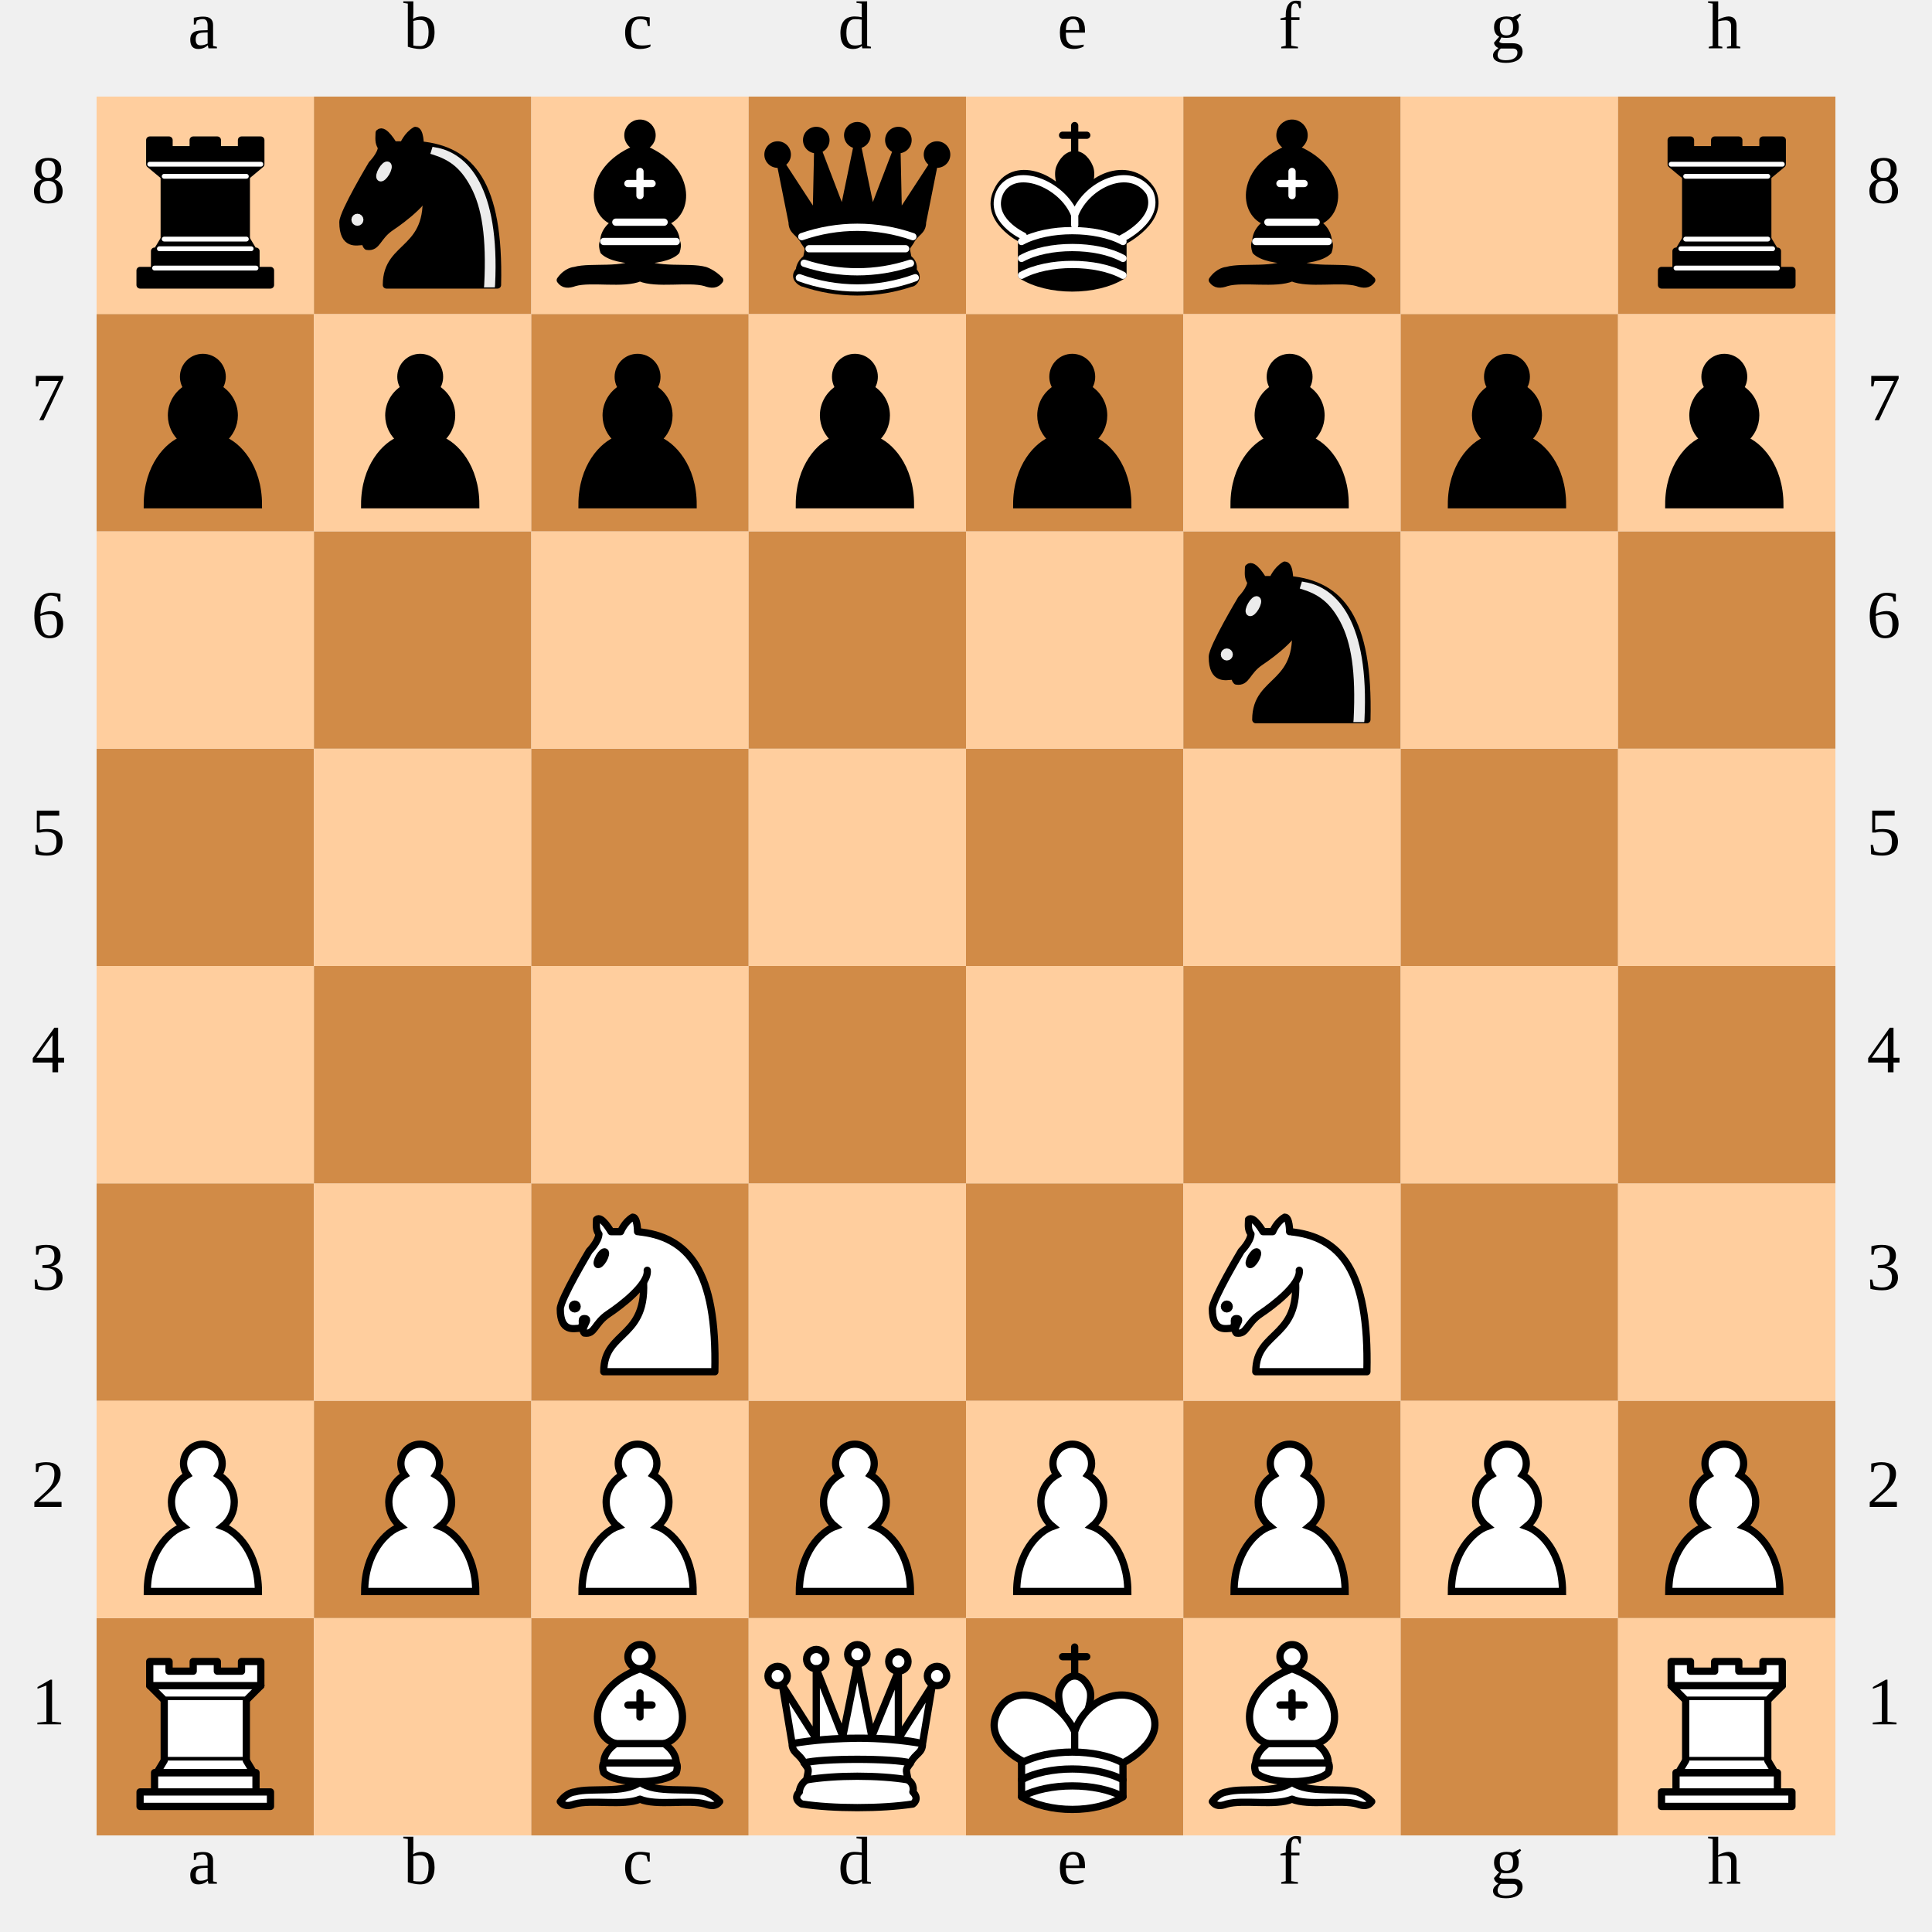
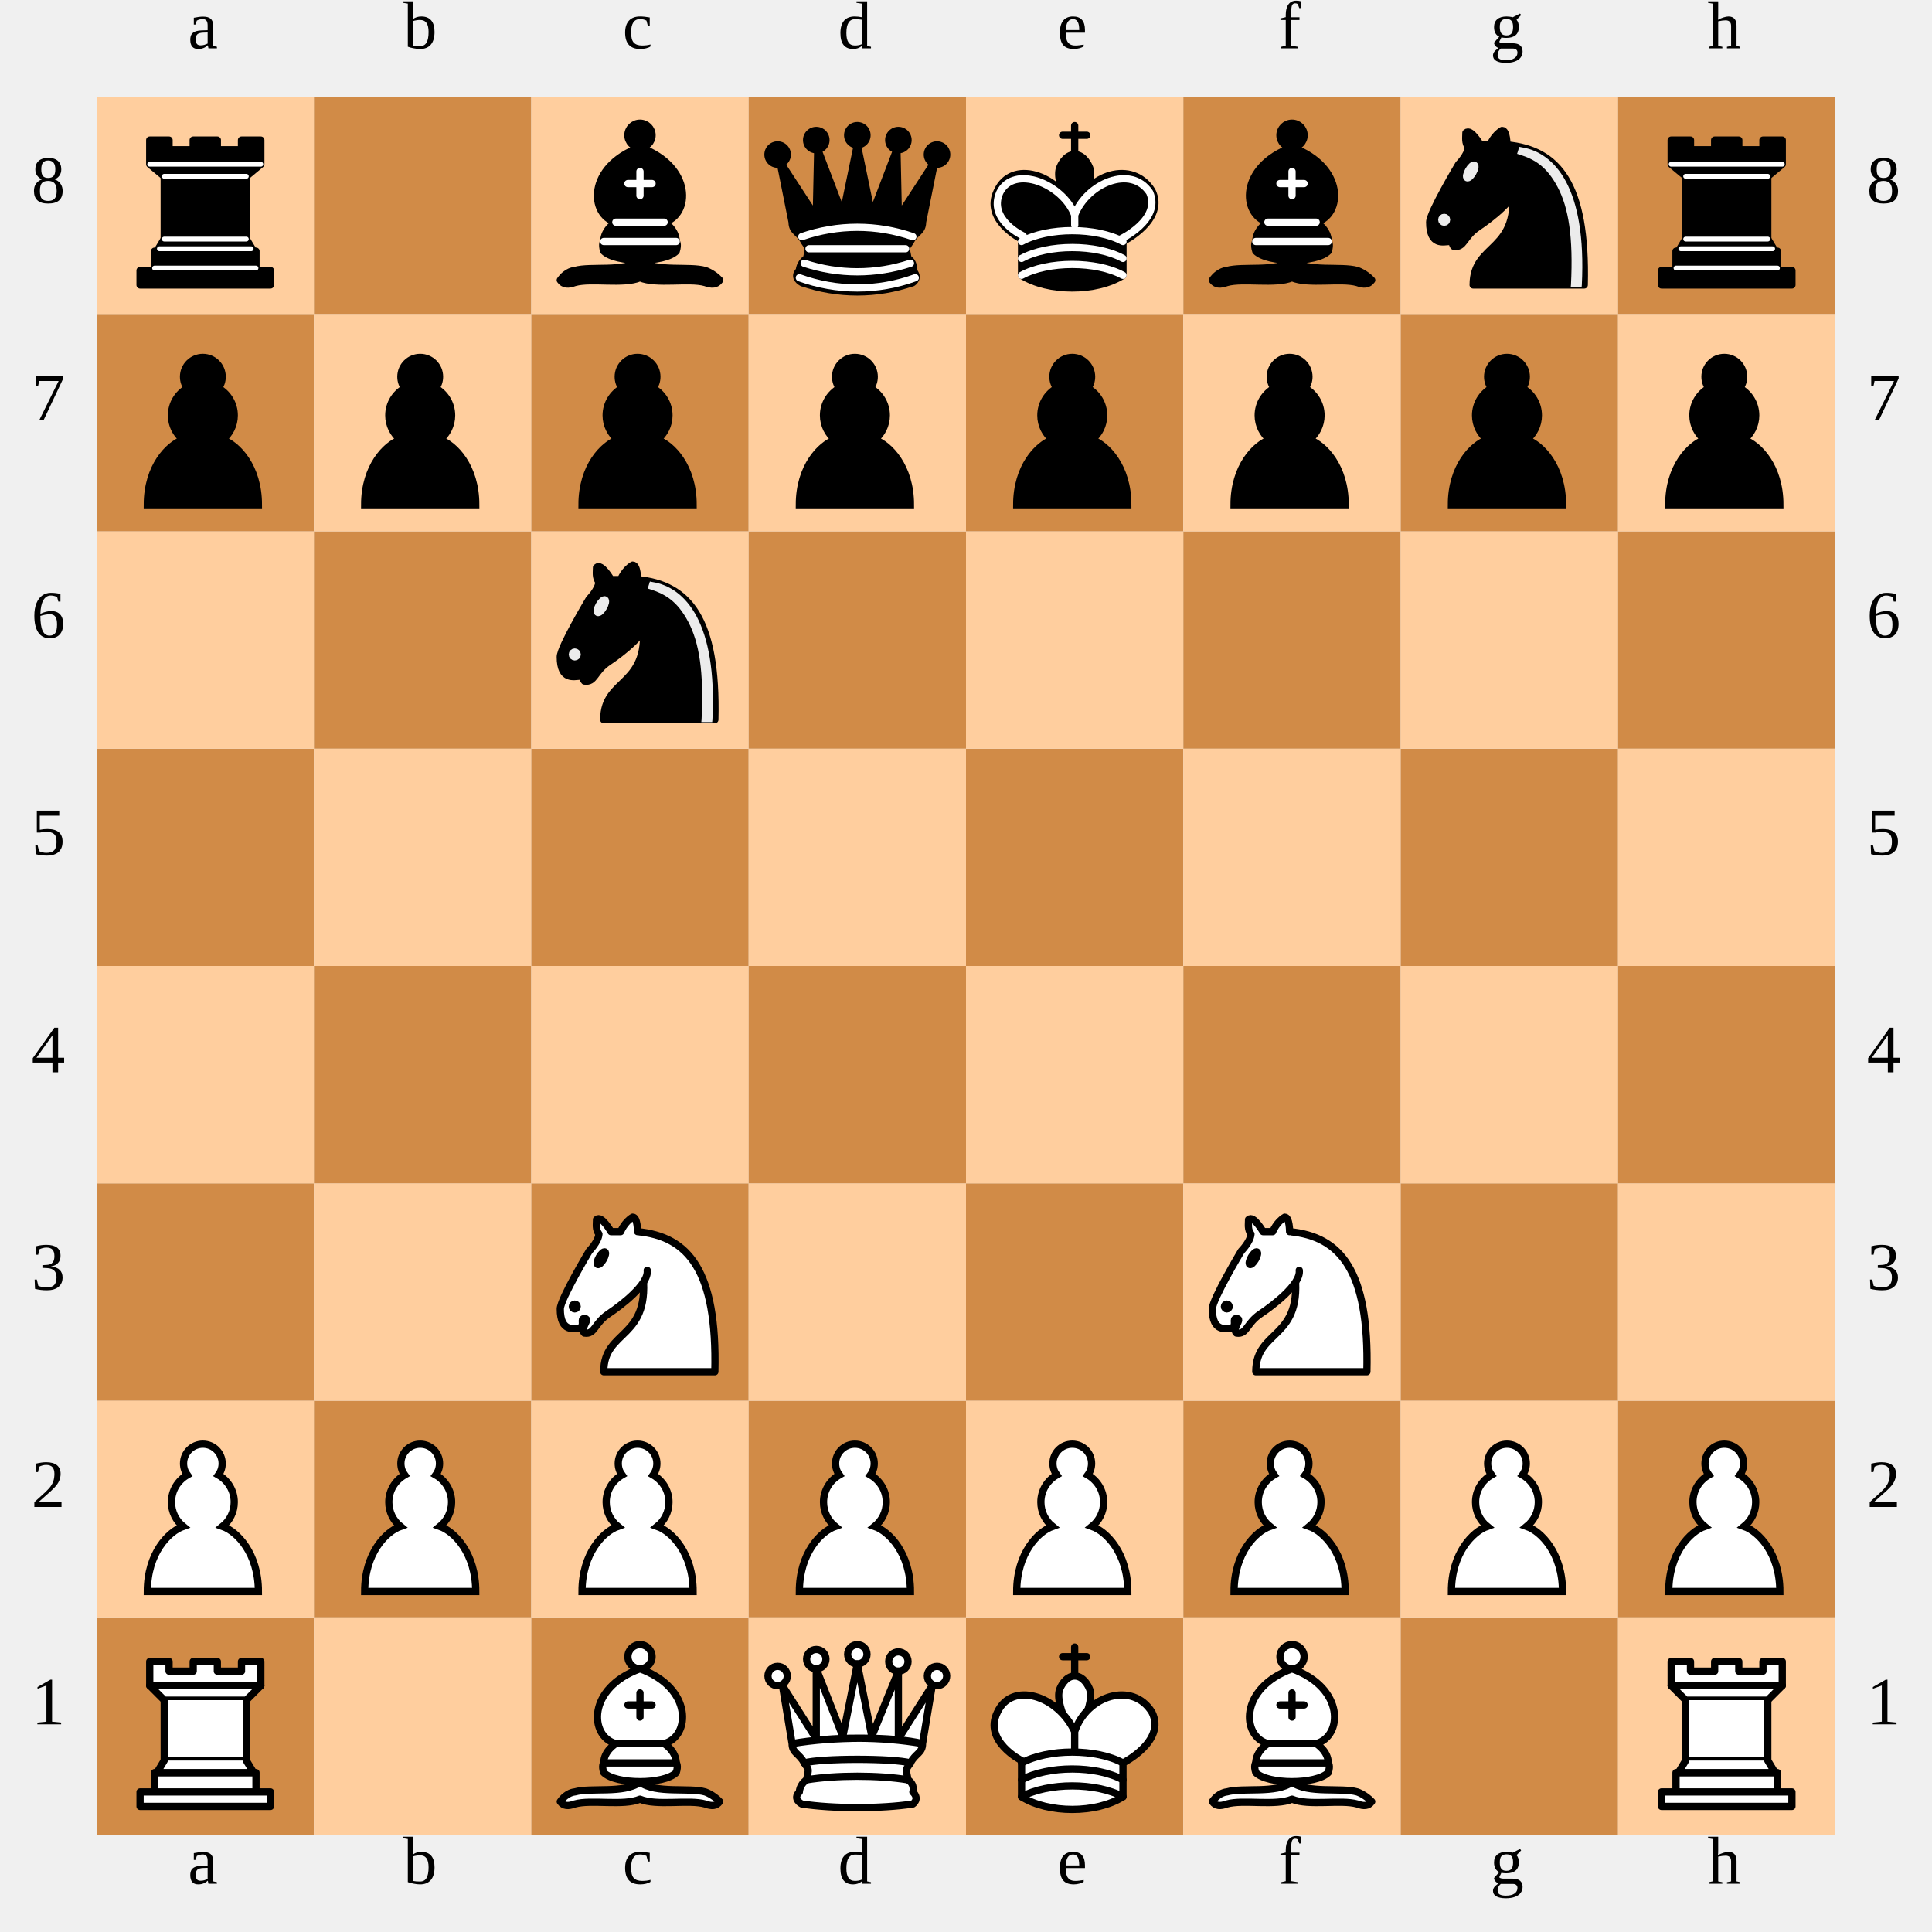
<svg xmlns="http://www.w3.org/2000/svg" xmlns:xlink="http://www.w3.org/1999/xlink" version="1.1" viewBox="0 0 400 400">
  <defs>
    <g class="white pawn" id="white-pawn">
      <path d="M22 9c-2.21 0-4 1.79-4 4 0 .89.29 1.71.78 2.38-1.95 1.12-3.28 3.21-3.28 5.62 0 2.03.94 3.84 2.41 5.03-3 1.06-7.41 5.55-7.41 13.47h23c0-7.92-4.41-12.41-7.41-13.47 1.47-1.19 2.41-3 2.41-5.03 0-2.41-1.33-4.5-3.28-5.62.49-.67.78-1.49.78-2.38 0-2.21-1.79-4-4-4z" fill="#fff" stroke="#000" stroke-linecap="round" stroke-width="1.5" />
    </g>
    <g class="white knight" fill="none" fill-rule="evenodd" id="white-knight" stroke="#000" stroke-linecap="round" stroke-linejoin="round" stroke-width="1.5">
      <path d="M 22,10 C 32.5,11 38.5,18 38,39 L 15,39 C 15,30 25,32.5 23,18" style="fill:#ffffff; stroke:#000000;" />
      <path d="M 24,18 C 24.38,20.91 18.45,25.37 16,27 C 13,29 13.18,31.34 11,31 C 9.958,30.06 12.41,27.96 11,28 C 10,28 11.19,29.23 10,30 C 9,30 5.997,31 6,26 C 6,24 12,14 12,14 C 12,14 13.89,12.1 14,10.5 C 13.27,9.506 13.5,8.5 13.5,7.5 C 14.5,6.5 16.5,10 16.5,10 L 18.5,10 C 18.5,10 19.28,8.008 21,7 C 22,7 22,10 22,10" style="fill:#ffffff; stroke:#000000;" />
      <path d="M 9.5 25.5 A 0.5 0.5 0 1 1 8.5,25.5 A 0.5 0.5 0 1 1 9.5 25.5 z" style="fill:#000000; stroke:#000000;" />
      <path d="M 15 15.5 A 0.5 1.5 0 1 1 14,15.5 A 0.5 1.5 0 1 1 15 15.5 z" style="fill:#000000; stroke:#000000;" transform="matrix(0.866,0.5,-0.5,0.866,9.693,-5.173)" />
    </g>
    <g class="white bishop" fill="none" fill-rule="evenodd" id="white-bishop" stroke="#000" stroke-linecap="round" stroke-linejoin="round" stroke-width="1.5">
      <g fill="#fff" stroke-linecap="butt">
        <path d="M9 36c3.39-.97 10.11.43 13.5-2 3.39 2.43 10.11 1.03 13.5 2 0 0 1.65.54 3 2-.68.97-1.65.99-3 .5-3.39-.97-10.11.46-13.5-1-3.39 1.46-10.11.03-13.5 1-1.354.49-2.323.47-3-.5 1.354-1.94 3-2 3-2zM15 32c2.5 2.5 12.5 2.5 15 0 .5-1.5 0-2 0-2 0-2.5-2.5-4-2.5-4 5.5-1.5 6-11.5-5-15.5-11 4-10.5 14-5 15.5 0 0-2.5 1.5-2.5 4 0 0-.5.5 0 2zM25 8a2.5 2.5 0 1 1-5 0 2.5 2.5 0 1 1 5 0z" />
      </g>
      <path d="M17.5 26h10M15 30h15m-7.5-14.5v5M20 18h5" stroke-linejoin="miter" />
    </g>
    <g class="white rook" fill="#fff" fill-rule="evenodd" id="white-rook" stroke="#000" stroke-linecap="round" stroke-linejoin="round" stroke-width="1.5">
      <path d="M9 39h27v-3H9v3zM12 36v-4h21v4H12zM11 14V9h4v2h5V9h5v2h5V9h4v5" stroke-linecap="butt" />
      <path d="M34 14l-3 3H14l-3-3" />
      <path d="M31 17v12.5H14V17" stroke-linecap="butt" stroke-linejoin="miter" />
      <path d="M31 29.5l1.5 2.5h-20l1.5-2.5" />
      <path d="M11 14h23" fill="none" stroke-linejoin="miter" />
    </g>
    <g class="white queen" fill="#fff" fill-rule="evenodd" id="white-queen" stroke="#000" stroke-linecap="round" stroke-linejoin="round" stroke-width="1.5">
      <path d="M8 12a2 2 0 1 1-4 0 2 2 0 1 1 4 0zM24.5 7.5a2 2 0 1 1-4 0 2 2 0 1 1 4 0zM41 12a2 2 0 1 1-4 0 2 2 0 1 1 4 0zM16 8.5a2 2 0 1 1-4 0 2 2 0 1 1 4 0zM33 9a2 2 0 1 1-4 0 2 2 0 1 1 4 0z" />
      <path d="M9 26c8.5-1.5 21-1.5 27 0l2-12-7 11V11l-5.5 13.5-3-15-3 15-5.5-14V25L7 14l2 12zM9 26c0 2 1.5 2 2.5 4 1 1.5 1 1 .5 3.5-1.5 1-1.5 2.5-1.5 2.5-1.5 1.5.5 2.5.5 2.5 6.5 1 16.5 1 23 0 0 0 1.5-1 0-2.5 0 0 .5-1.5-1-2.5-.5-2.5-.5-2 .5-3.5 1-2 2.5-2 2.5-4-8.5-1.5-18.5-1.5-27 0z" stroke-linecap="butt" />
      <path d="M11.5 30c3.5-1 18.5-1 22 0M12 33.5c6-1 15-1 21 0" fill="none" />
    </g>
    <g class="white king" fill="none" fill-rule="evenodd" id="white-king" stroke="#000" stroke-linecap="round" stroke-linejoin="round" stroke-width="1.5">
      <path d="M22.5 11.63V6M20 8h5" stroke-linejoin="miter" />
      <path d="M22.5 25s4.5-7.5 3-10.5c0 0-1-2.5-3-2.5s-3 2.5-3 2.5c-1.5 3 3 10.5 3 10.5" fill="#fff" stroke-linecap="butt" stroke-linejoin="miter" />
      <path d="M11.5 37c5.5 3.5 15.5 3.5 21 0v-7s9-4.5 6-10.5c-4-6.5-13.5-3.5-16 4V27v-3.5c-3.5-7.5-13-10.5-16-4-3 6 5 10 5 10V37z" fill="#fff" />
      <path d="M11.5 30c5.5-3 15.5-3 21 0m-21 3.5c5.5-3 15.5-3 21 0m-21 3.5c5.5-3 15.5-3 21 0" />
    </g>
    <g class="black pawn" id="black-pawn">
      <path d="M22 9c-2.21 0-4 1.79-4 4 0 .89.29 1.71.78 2.38-1.95 1.12-3.28 3.21-3.28 5.62 0 2.03.94 3.84 2.41 5.03-3 1.06-7.41 5.55-7.41 13.47h23c0-7.92-4.41-12.41-7.41-13.47 1.47-1.19 2.41-3 2.41-5.03 0-2.41-1.33-4.5-3.28-5.62.49-.67.78-1.49.78-2.38 0-2.21-1.79-4-4-4z" stroke="#000" stroke-linecap="round" stroke-width="1.5" />
    </g>
    <g class="black knight" fill="none" fill-rule="evenodd" id="black-knight" stroke="#000" stroke-linecap="round" stroke-linejoin="round" stroke-width="1.5">
      <path d="M 22,10 C 32.5,11 38.5,18 38,39 L 15,39 C 15,30 25,32.5 23,18" style="fill:#000000; stroke:#000000;" />
      <path d="M 24,18 C 24.38,20.91 18.45,25.37 16,27 C 13,29 13.18,31.34 11,31 C 9.958,30.06 12.41,27.96 11,28 C 10,28 11.19,29.23 10,30 C 9,30 5.997,31 6,26 C 6,24 12,14 12,14 C 12,14 13.89,12.1 14,10.5 C 13.27,9.506 13.5,8.5 13.5,7.5 C 14.5,6.5 16.5,10 16.5,10 L 18.5,10 C 18.5,10 19.28,8.008 21,7 C 22,7 22,10 22,10" style="fill:#000000; stroke:#000000;" />
      <path d="M 9.5 25.5 A 0.5 0.5 0 1 1 8.5,25.5 A 0.5 0.5 0 1 1 9.5 25.5 z" style="fill:#ececec; stroke:#ececec;" />
      <path d="M 15 15.5 A 0.5 1.5 0 1 1 14,15.5 A 0.5 1.5 0 1 1 15 15.5 z" style="fill:#ececec; stroke:#ececec;" transform="matrix(0.866,0.5,-0.5,0.866,9.693,-5.173)" />
      <path d="M 24.55,10.4 L 24.1,11.85 L 24.6,12 C 27.75,13 30.25,14.49 32.5,18.75 C 34.75,23.01 35.75,29.06 35.25,39 L 35.2,39.5 L 37.45,39.5 L 37.5,39 C 38,28.94 36.62,22.15 34.25,17.66 C 31.88,13.17 28.46,11.02 25.06,10.5 L 24.55,10.4 z " style="fill:#ececec; stroke:none;" />
    </g>
    <g class="black bishop" fill="none" fill-rule="evenodd" id="black-bishop" stroke="#000" stroke-linecap="round" stroke-linejoin="round" stroke-width="1.5">
      <path d="M9 36c3.39-.97 10.11.43 13.5-2 3.39 2.43 10.11 1.03 13.5 2 0 0 1.65.54 3 2-.68.97-1.65.99-3 .5-3.39-.97-10.11.46-13.5-1-3.39 1.46-10.11.03-13.5 1-1.354.49-2.323.47-3-.5 1.354-1.94 3-2 3-2zm6-4c2.5 2.5 12.5 2.5 15 0 .5-1.5 0-2 0-2 0-2.5-2.5-4-2.5-4 5.5-1.5 6-11.5-5-15.5-11 4-10.5 14-5 15.5 0 0-2.5 1.5-2.5 4 0 0-.5.5 0 2zM25 8a2.5 2.5 0 1 1-5 0 2.5 2.5 0 1 1 5 0z" fill="#000" stroke-linecap="butt" />
      <path d="M17.5 26h10M15 30h15m-7.5-14.5v5M20 18h5" stroke="#fff" stroke-linejoin="miter" />
    </g>
    <g class="black rook" fill="#000" fill-rule="evenodd" id="black-rook" stroke="#000" stroke-linecap="round" stroke-linejoin="round" stroke-width="1.5">
      <path d="M9 39h27v-3H9v3zM12.5 32l1.5-2.5h17l1.5 2.5h-20zM12 36v-4h21v4H12z" stroke-linecap="butt" />
      <path d="M14 29.5v-13h17v13H14z" stroke-linecap="butt" stroke-linejoin="miter" />
      <path d="M14 16.5L11 14h23l-3 2.5H14zM11 14V9h4v2h5V9h5v2h5V9h4v5H11z" stroke-linecap="butt" />
      <path d="M12 35.5h21M13 31.5h19M14 29.5h17M14 16.5h17M11 14h23" fill="none" stroke="#fff" stroke-linejoin="miter" stroke-width="1" />
    </g>
    <g class="black queen" fill="#000" fill-rule="evenodd" id="black-queen" stroke="#000" stroke-linecap="round" stroke-linejoin="round" stroke-width="1.5">
      <g fill="#000" stroke="none">
        <circle cx="6" cy="12" r="2.75" />
        <circle cx="14" cy="9" r="2.75" />
        <circle cx="22.5" cy="8" r="2.75" />
        <circle cx="31" cy="9" r="2.75" />
        <circle cx="39" cy="12" r="2.75" />
      </g>
      <path d="M9 26c8.5-1.5 21-1.5 27 0l2.5-12.5L31 25l-.3-14.1-5.2 13.6-3-14.5-3 14.5-5.2-13.6L14 25 6.5 13.5 9 26zM9 26c0 2 1.5 2 2.5 4 1 1.5 1 1 .5 3.5-1.5 1-1.5 2.5-1.5 2.5-1.5 1.5.5 2.5.5 2.5 6.5 1 16.5 1 23 0 0 0 1.5-1 0-2.5 0 0 .5-1.5-1-2.5-.5-2.5-.5-2 .5-3.5 1-2 2.5-2 2.5-4-8.5-1.5-18.5-1.5-27 0z" stroke-linecap="butt" />
      <path d="M11 38.5a35 35 1 0 0 23 0" fill="none" stroke-linecap="butt" />
      <path d="M11 29a35 35 1 0 1 23 0M12.5 31.5h20M11.5 34.5a35 35 1 0 0 22 0M10.5 37.5a35 35 1 0 0 24 0" fill="none" stroke="#fff" />
    </g>
    <g class="black king" fill="none" fill-rule="evenodd" id="black-king" stroke="#000" stroke-linecap="round" stroke-linejoin="round" stroke-width="1.5">
      <path d="M22.5 11.63V6" stroke-linejoin="miter" />
      <path d="M22.5 25s4.5-7.5 3-10.5c0 0-1-2.5-3-2.5s-3 2.5-3 2.5c-1.5 3 3 10.5 3 10.5" fill="#000" stroke-linecap="butt" stroke-linejoin="miter" />
      <path d="M11.5 37c5.5 3.5 15.5 3.5 21 0v-7s9-4.5 6-10.5c-4-6.5-13.5-3.5-16 4V27v-3.5c-3.5-7.5-13-10.5-16-4-3 6 5 10 5 10V37z" fill="#000" />
      <path d="M20 8h5" stroke-linejoin="miter" />
      <path d="M32 29.5s8.5-4 6.03-9.65C34.15 14 25 18 22.5 24.5l.01 2.1-.01-2.1C20 18 9.906 14 6.997 19.85c-2.497 5.65 4.853 9 4.853 9M11.5 30c5.5-3 15.5-3 21 0m-21 3.5c5.5-3 15.5-3 21 0m-21 3.5c5.5-3 15.5-3 21 0" stroke="#fff" />
    </g>
  </defs>
  <rect class="square dark a1" fill="#d18b47" height="45" stroke="none" width="45" x="20" y="335" />
  <use transform="translate(20, 335)" xlink:href="#white-rook" />
  <rect class="square light b1" fill="#ffce9e" height="45" stroke="none" width="45" x="65" y="335" />
  <rect class="square dark c1" fill="#d18b47" height="45" stroke="none" width="45" x="110" y="335" />
  <use transform="translate(110, 335)" xlink:href="#white-bishop" />
  <rect class="square light d1" fill="#ffce9e" height="45" stroke="none" width="45" x="155" y="335" />
  <use transform="translate(155, 335)" xlink:href="#white-queen" />
  <rect class="square dark e1" fill="#d18b47" height="45" stroke="none" width="45" x="200" y="335" />
  <use transform="translate(200, 335)" xlink:href="#white-king" />
  <rect class="square light f1" fill="#ffce9e" height="45" stroke="none" width="45" x="245" y="335" />
  <use transform="translate(245, 335)" xlink:href="#white-bishop" />
  <rect class="square dark g1" fill="#d18b47" height="45" stroke="none" width="45" x="290" y="335" />
  <rect class="square light h1" fill="#ffce9e" height="45" stroke="none" width="45" x="335" y="335" />
  <use transform="translate(335, 335)" xlink:href="#white-rook" />
  <rect class="square light a2" fill="#ffce9e" height="45" stroke="none" width="45" x="20" y="290" />
  <use transform="translate(20, 290)" xlink:href="#white-pawn" />
  <rect class="square dark b2" fill="#d18b47" height="45" stroke="none" width="45" x="65" y="290" />
  <use transform="translate(65, 290)" xlink:href="#white-pawn" />
  <rect class="square light c2" fill="#ffce9e" height="45" stroke="none" width="45" x="110" y="290" />
  <use transform="translate(110, 290)" xlink:href="#white-pawn" />
  <rect class="square dark d2" fill="#d18b47" height="45" stroke="none" width="45" x="155" y="290" />
  <use transform="translate(155, 290)" xlink:href="#white-pawn" />
  <rect class="square light e2" fill="#ffce9e" height="45" stroke="none" width="45" x="200" y="290" />
  <use transform="translate(200, 290)" xlink:href="#white-pawn" />
  <rect class="square dark f2" fill="#d18b47" height="45" stroke="none" width="45" x="245" y="290" />
  <use transform="translate(245, 290)" xlink:href="#white-pawn" />
  <rect class="square light g2" fill="#ffce9e" height="45" stroke="none" width="45" x="290" y="290" />
  <use transform="translate(290, 290)" xlink:href="#white-pawn" />
  <rect class="square dark h2" fill="#d18b47" height="45" stroke="none" width="45" x="335" y="290" />
  <use transform="translate(335, 290)" xlink:href="#white-pawn" />
  <rect class="square dark a3" fill="#d18b47" height="45" stroke="none" width="45" x="20" y="245" />
  <rect class="square light b3" fill="#ffce9e" height="45" stroke="none" width="45" x="65" y="245" />
  <rect class="square dark c3" fill="#d18b47" height="45" stroke="none" width="45" x="110" y="245" />
  <use transform="translate(110, 245)" xlink:href="#white-knight" />
  <rect class="square light d3" fill="#ffce9e" height="45" stroke="none" width="45" x="155" y="245" />
  <rect class="square dark e3" fill="#d18b47" height="45" stroke="none" width="45" x="200" y="245" />
  <rect class="square light f3" fill="#ffce9e" height="45" stroke="none" width="45" x="245" y="245" />
  <use transform="translate(245, 245)" xlink:href="#white-knight" />
  <rect class="square dark g3" fill="#d18b47" height="45" stroke="none" width="45" x="290" y="245" />
  <rect class="square light h3" fill="#ffce9e" height="45" stroke="none" width="45" x="335" y="245" />
  <rect class="square light a4" fill="#ffce9e" height="45" stroke="none" width="45" x="20" y="200" />
  <rect class="square dark b4" fill="#d18b47" height="45" stroke="none" width="45" x="65" y="200" />
  <rect class="square light c4" fill="#ffce9e" height="45" stroke="none" width="45" x="110" y="200" />
  <rect class="square dark d4" fill="#d18b47" height="45" stroke="none" width="45" x="155" y="200" />
  <rect class="square light e4" fill="#ffce9e" height="45" stroke="none" width="45" x="200" y="200" />
  <rect class="square dark f4" fill="#d18b47" height="45" stroke="none" width="45" x="245" y="200" />
  <rect class="square light g4" fill="#ffce9e" height="45" stroke="none" width="45" x="290" y="200" />
  <rect class="square dark h4" fill="#d18b47" height="45" stroke="none" width="45" x="335" y="200" />
  <rect class="square dark a5" fill="#d18b47" height="45" stroke="none" width="45" x="20" y="155" />
  <rect class="square light b5" fill="#ffce9e" height="45" stroke="none" width="45" x="65" y="155" />
  <rect class="square dark c5" fill="#d18b47" height="45" stroke="none" width="45" x="110" y="155" />
  <rect class="square light d5" fill="#ffce9e" height="45" stroke="none" width="45" x="155" y="155" />
  <rect class="square dark e5" fill="#d18b47" height="45" stroke="none" width="45" x="200" y="155" />
  <rect class="square light f5" fill="#ffce9e" height="45" stroke="none" width="45" x="245" y="155" />
  <rect class="square dark g5" fill="#d18b47" height="45" stroke="none" width="45" x="290" y="155" />
  <rect class="square light h5" fill="#ffce9e" height="45" stroke="none" width="45" x="335" y="155" />
  <rect class="square light a6" fill="#ffce9e" height="45" stroke="none" width="45" x="20" y="110" />
  <rect class="square dark b6" fill="#d18b47" height="45" stroke="none" width="45" x="65" y="110" />
  <rect class="square light c6" fill="#ffce9e" height="45" stroke="none" width="45" x="110" y="110" />
+   <use transform="translate(110, 110)" xlink:href="#black-knight" />
  <rect class="square dark d6" fill="#d18b47" height="45" stroke="none" width="45" x="155" y="110" />
  <rect class="square light e6" fill="#ffce9e" height="45" stroke="none" width="45" x="200" y="110" />
  <rect class="square dark f6" fill="#d18b47" height="45" stroke="none" width="45" x="245" y="110" />
-   <use transform="translate(245, 110)" xlink:href="#black-knight" />
  <rect class="square light g6" fill="#ffce9e" height="45" stroke="none" width="45" x="290" y="110" />
  <rect class="square dark h6" fill="#d18b47" height="45" stroke="none" width="45" x="335" y="110" />
  <rect class="square dark a7" fill="#d18b47" height="45" stroke="none" width="45" x="20" y="65" />
  <use transform="translate(20, 65)" xlink:href="#black-pawn" />
  <rect class="square light b7" fill="#ffce9e" height="45" stroke="none" width="45" x="65" y="65" />
  <use transform="translate(65, 65)" xlink:href="#black-pawn" />
  <rect class="square dark c7" fill="#d18b47" height="45" stroke="none" width="45" x="110" y="65" />
  <use transform="translate(110, 65)" xlink:href="#black-pawn" />
  <rect class="square light d7" fill="#ffce9e" height="45" stroke="none" width="45" x="155" y="65" />
  <use transform="translate(155, 65)" xlink:href="#black-pawn" />
  <rect class="square dark e7" fill="#d18b47" height="45" stroke="none" width="45" x="200" y="65" />
  <use transform="translate(200, 65)" xlink:href="#black-pawn" />
  <rect class="square light f7" fill="#ffce9e" height="45" stroke="none" width="45" x="245" y="65" />
  <use transform="translate(245, 65)" xlink:href="#black-pawn" />
  <rect class="square dark g7" fill="#d18b47" height="45" stroke="none" width="45" x="290" y="65" />
  <use transform="translate(290, 65)" xlink:href="#black-pawn" />
  <rect class="square light h7" fill="#ffce9e" height="45" stroke="none" width="45" x="335" y="65" />
  <use transform="translate(335, 65)" xlink:href="#black-pawn" />
  <rect class="square light a8" fill="#ffce9e" height="45" stroke="none" width="45" x="20" y="20" />
  <use transform="translate(20, 20)" xlink:href="#black-rook" />
  <rect class="square dark b8" fill="#d18b47" height="45" stroke="none" width="45" x="65" y="20" />
-   <use transform="translate(65, 20)" xlink:href="#black-knight" />
  <rect class="square light c8" fill="#ffce9e" height="45" stroke="none" width="45" x="110" y="20" />
  <use transform="translate(110, 20)" xlink:href="#black-bishop" />
  <rect class="square dark d8" fill="#d18b47" height="45" stroke="none" width="45" x="155" y="20" />
  <use transform="translate(155, 20)" xlink:href="#black-queen" />
  <rect class="square light e8" fill="#ffce9e" height="45" stroke="none" width="45" x="200" y="20" />
  <use transform="translate(200, 20)" xlink:href="#black-king" />
  <rect class="square dark f8" fill="#d18b47" height="45" stroke="none" width="45" x="245" y="20" />
  <use transform="translate(245, 20)" xlink:href="#black-bishop" />
  <rect class="square light g8" fill="#ffce9e" height="45" stroke="none" width="45" x="290" y="20" />
+   <use transform="translate(290, 20)" xlink:href="#black-knight" />
  <rect class="square dark h8" fill="#d18b47" height="45" stroke="none" width="45" x="335" y="20" />
  <use transform="translate(335, 20)" xlink:href="#black-rook" />
  <text alignment-baseline="middle" font-size="14" text-anchor="middle" x="42" y="10">a</text>
  <text alignment-baseline="middle" font-size="14" text-anchor="middle" x="42" y="390">a</text>
  <text alignment-baseline="middle" font-size="14" text-anchor="middle" x="87" y="10">b</text>
  <text alignment-baseline="middle" font-size="14" text-anchor="middle" x="87" y="390">b</text>
  <text alignment-baseline="middle" font-size="14" text-anchor="middle" x="132" y="10">c</text>
  <text alignment-baseline="middle" font-size="14" text-anchor="middle" x="132" y="390">c</text>
  <text alignment-baseline="middle" font-size="14" text-anchor="middle" x="177" y="10">d</text>
  <text alignment-baseline="middle" font-size="14" text-anchor="middle" x="177" y="390">d</text>
  <text alignment-baseline="middle" font-size="14" text-anchor="middle" x="222" y="10">e</text>
  <text alignment-baseline="middle" font-size="14" text-anchor="middle" x="222" y="390">e</text>
  <text alignment-baseline="middle" font-size="14" text-anchor="middle" x="267" y="10">f</text>
  <text alignment-baseline="middle" font-size="14" text-anchor="middle" x="267" y="390">f</text>
  <text alignment-baseline="middle" font-size="14" text-anchor="middle" x="312" y="10">g</text>
  <text alignment-baseline="middle" font-size="14" text-anchor="middle" x="312" y="390">g</text>
  <text alignment-baseline="middle" font-size="14" text-anchor="middle" x="357" y="10">h</text>
  <text alignment-baseline="middle" font-size="14" text-anchor="middle" x="357" y="390">h</text>
  <text alignment-baseline="middle" font-size="14" text-anchor="middle" x="10" y="357">1</text>
  <text alignment-baseline="middle" font-size="14" text-anchor="middle" x="390" y="357">1</text>
  <text alignment-baseline="middle" font-size="14" text-anchor="middle" x="10" y="312">2</text>
  <text alignment-baseline="middle" font-size="14" text-anchor="middle" x="390" y="312">2</text>
  <text alignment-baseline="middle" font-size="14" text-anchor="middle" x="10" y="267">3</text>
  <text alignment-baseline="middle" font-size="14" text-anchor="middle" x="390" y="267">3</text>
  <text alignment-baseline="middle" font-size="14" text-anchor="middle" x="10" y="222">4</text>
  <text alignment-baseline="middle" font-size="14" text-anchor="middle" x="390" y="222">4</text>
  <text alignment-baseline="middle" font-size="14" text-anchor="middle" x="10" y="177">5</text>
  <text alignment-baseline="middle" font-size="14" text-anchor="middle" x="390" y="177">5</text>
  <text alignment-baseline="middle" font-size="14" text-anchor="middle" x="10" y="132">6</text>
  <text alignment-baseline="middle" font-size="14" text-anchor="middle" x="390" y="132">6</text>
  <text alignment-baseline="middle" font-size="14" text-anchor="middle" x="10" y="87">7</text>
  <text alignment-baseline="middle" font-size="14" text-anchor="middle" x="390" y="87">7</text>
  <text alignment-baseline="middle" font-size="14" text-anchor="middle" x="10" y="42">8</text>
  <text alignment-baseline="middle" font-size="14" text-anchor="middle" x="390" y="42">8</text>
</svg>
